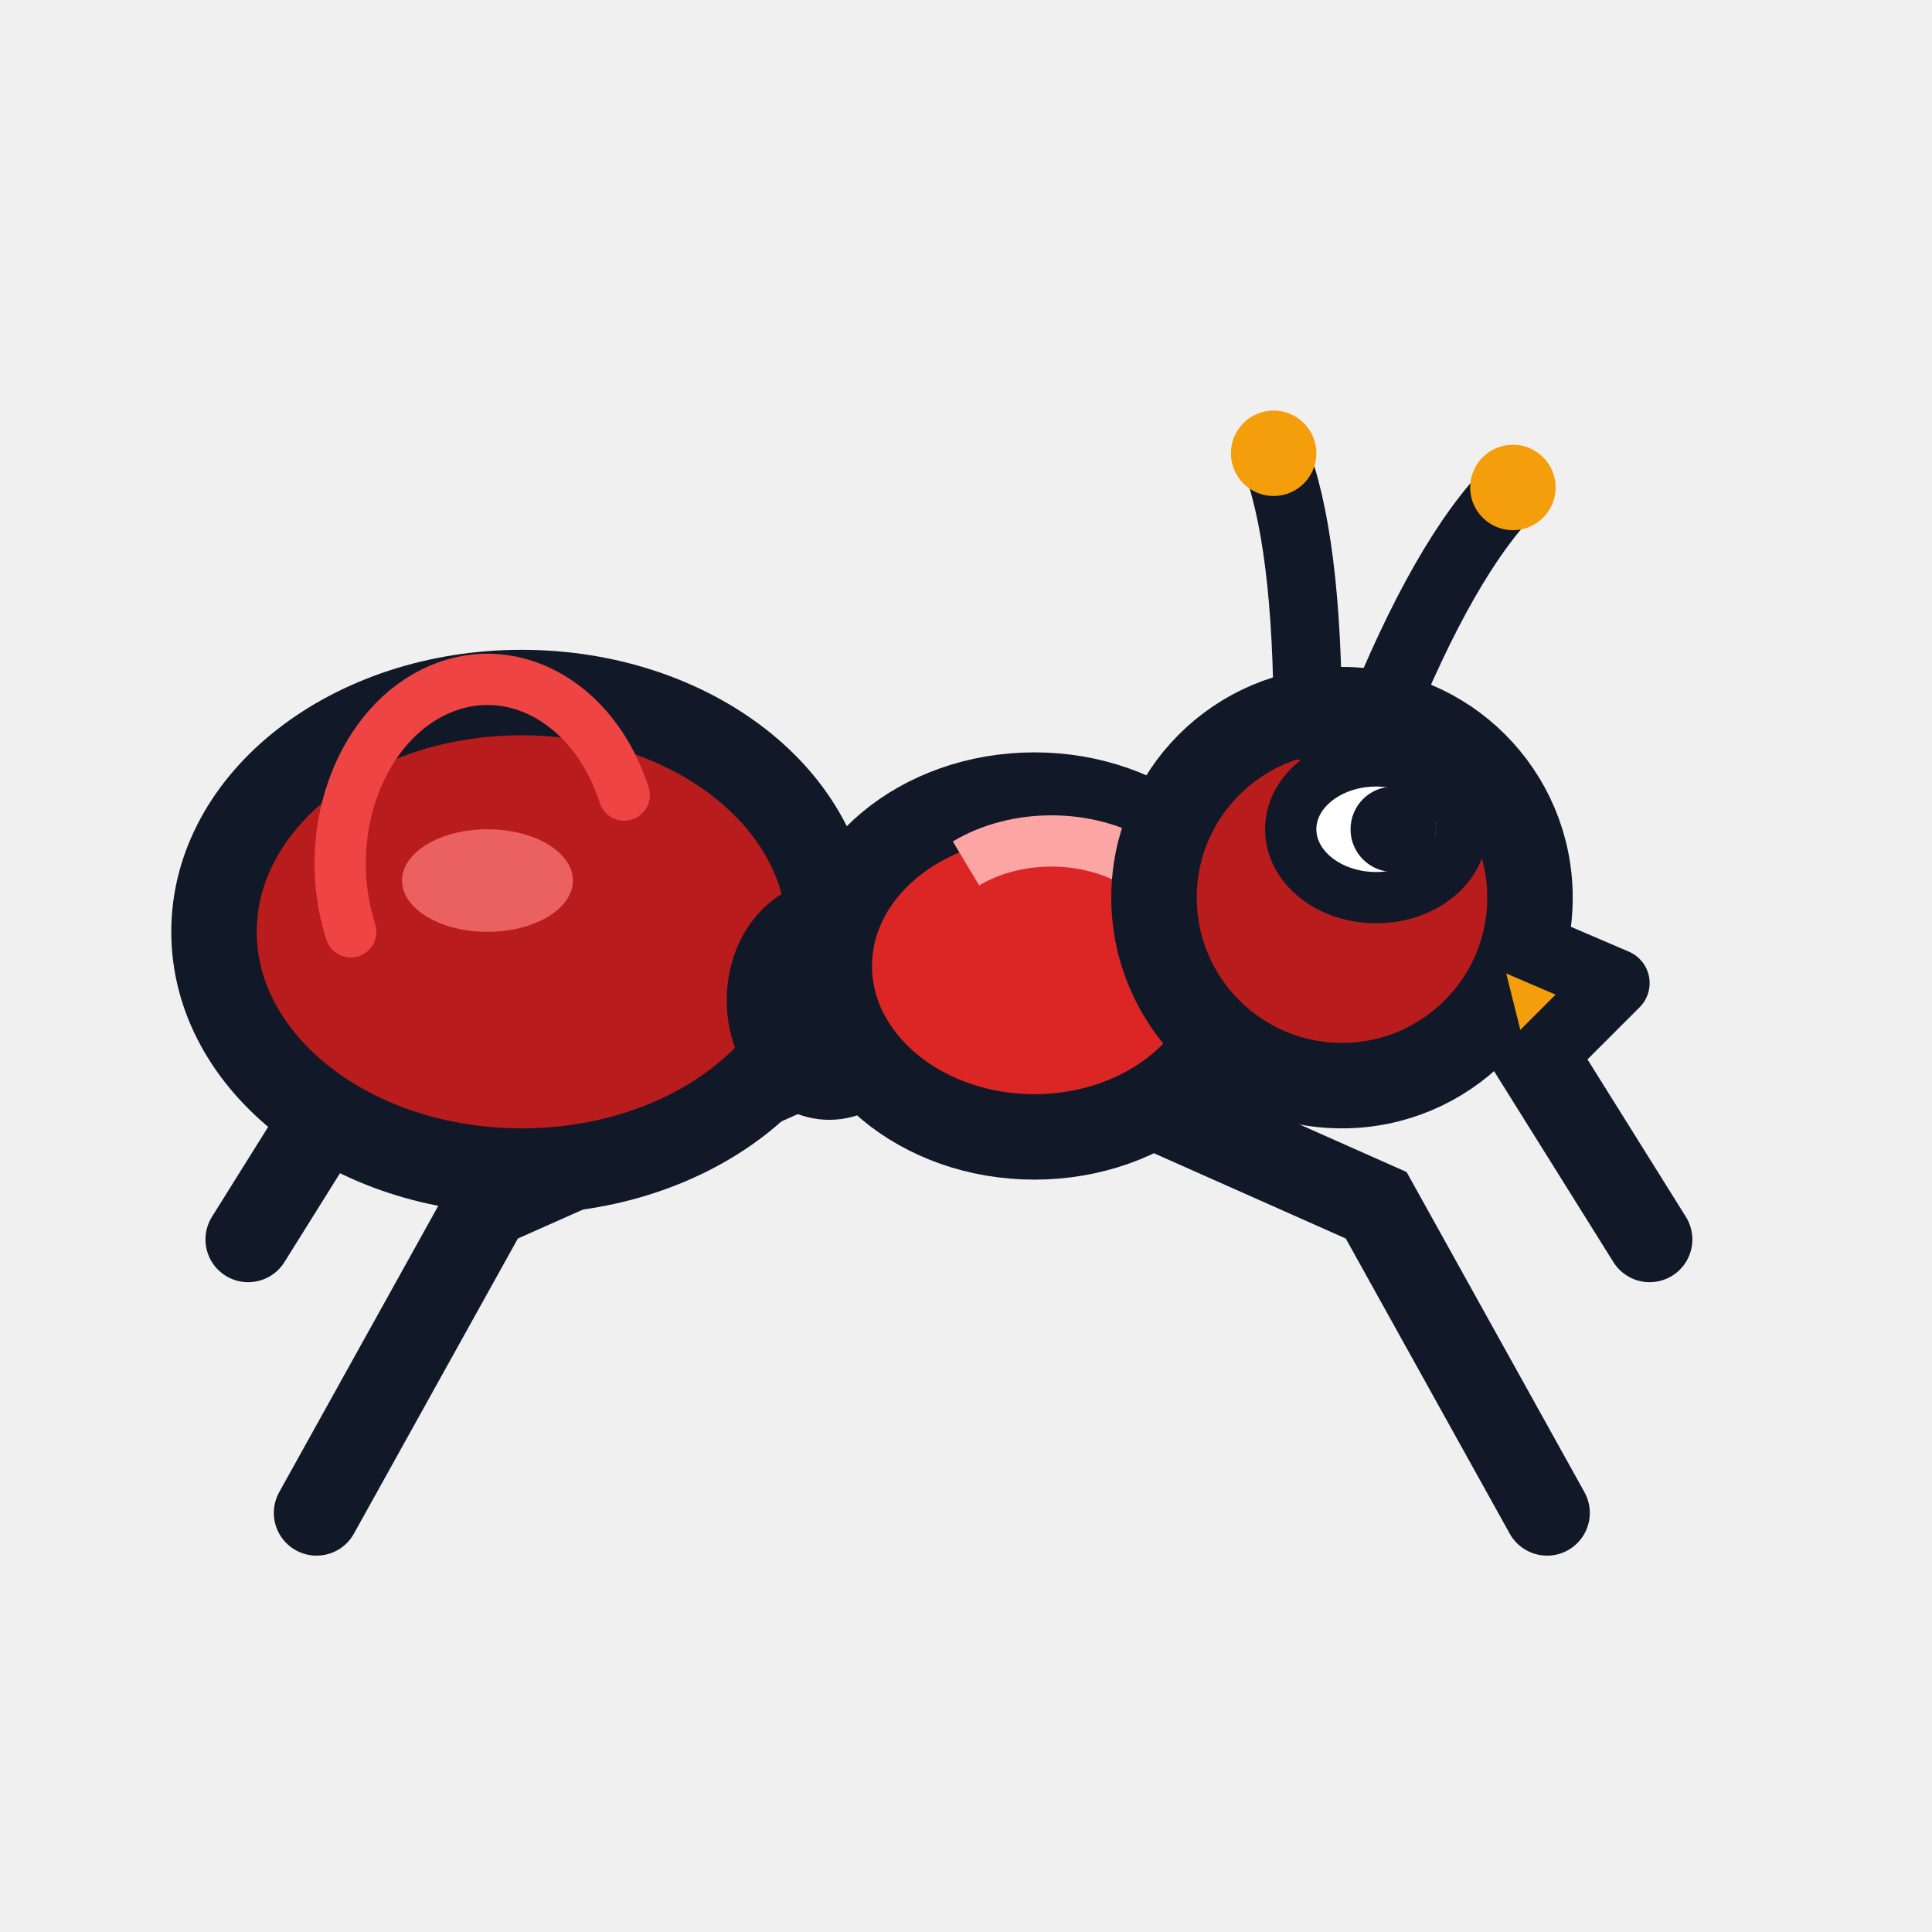
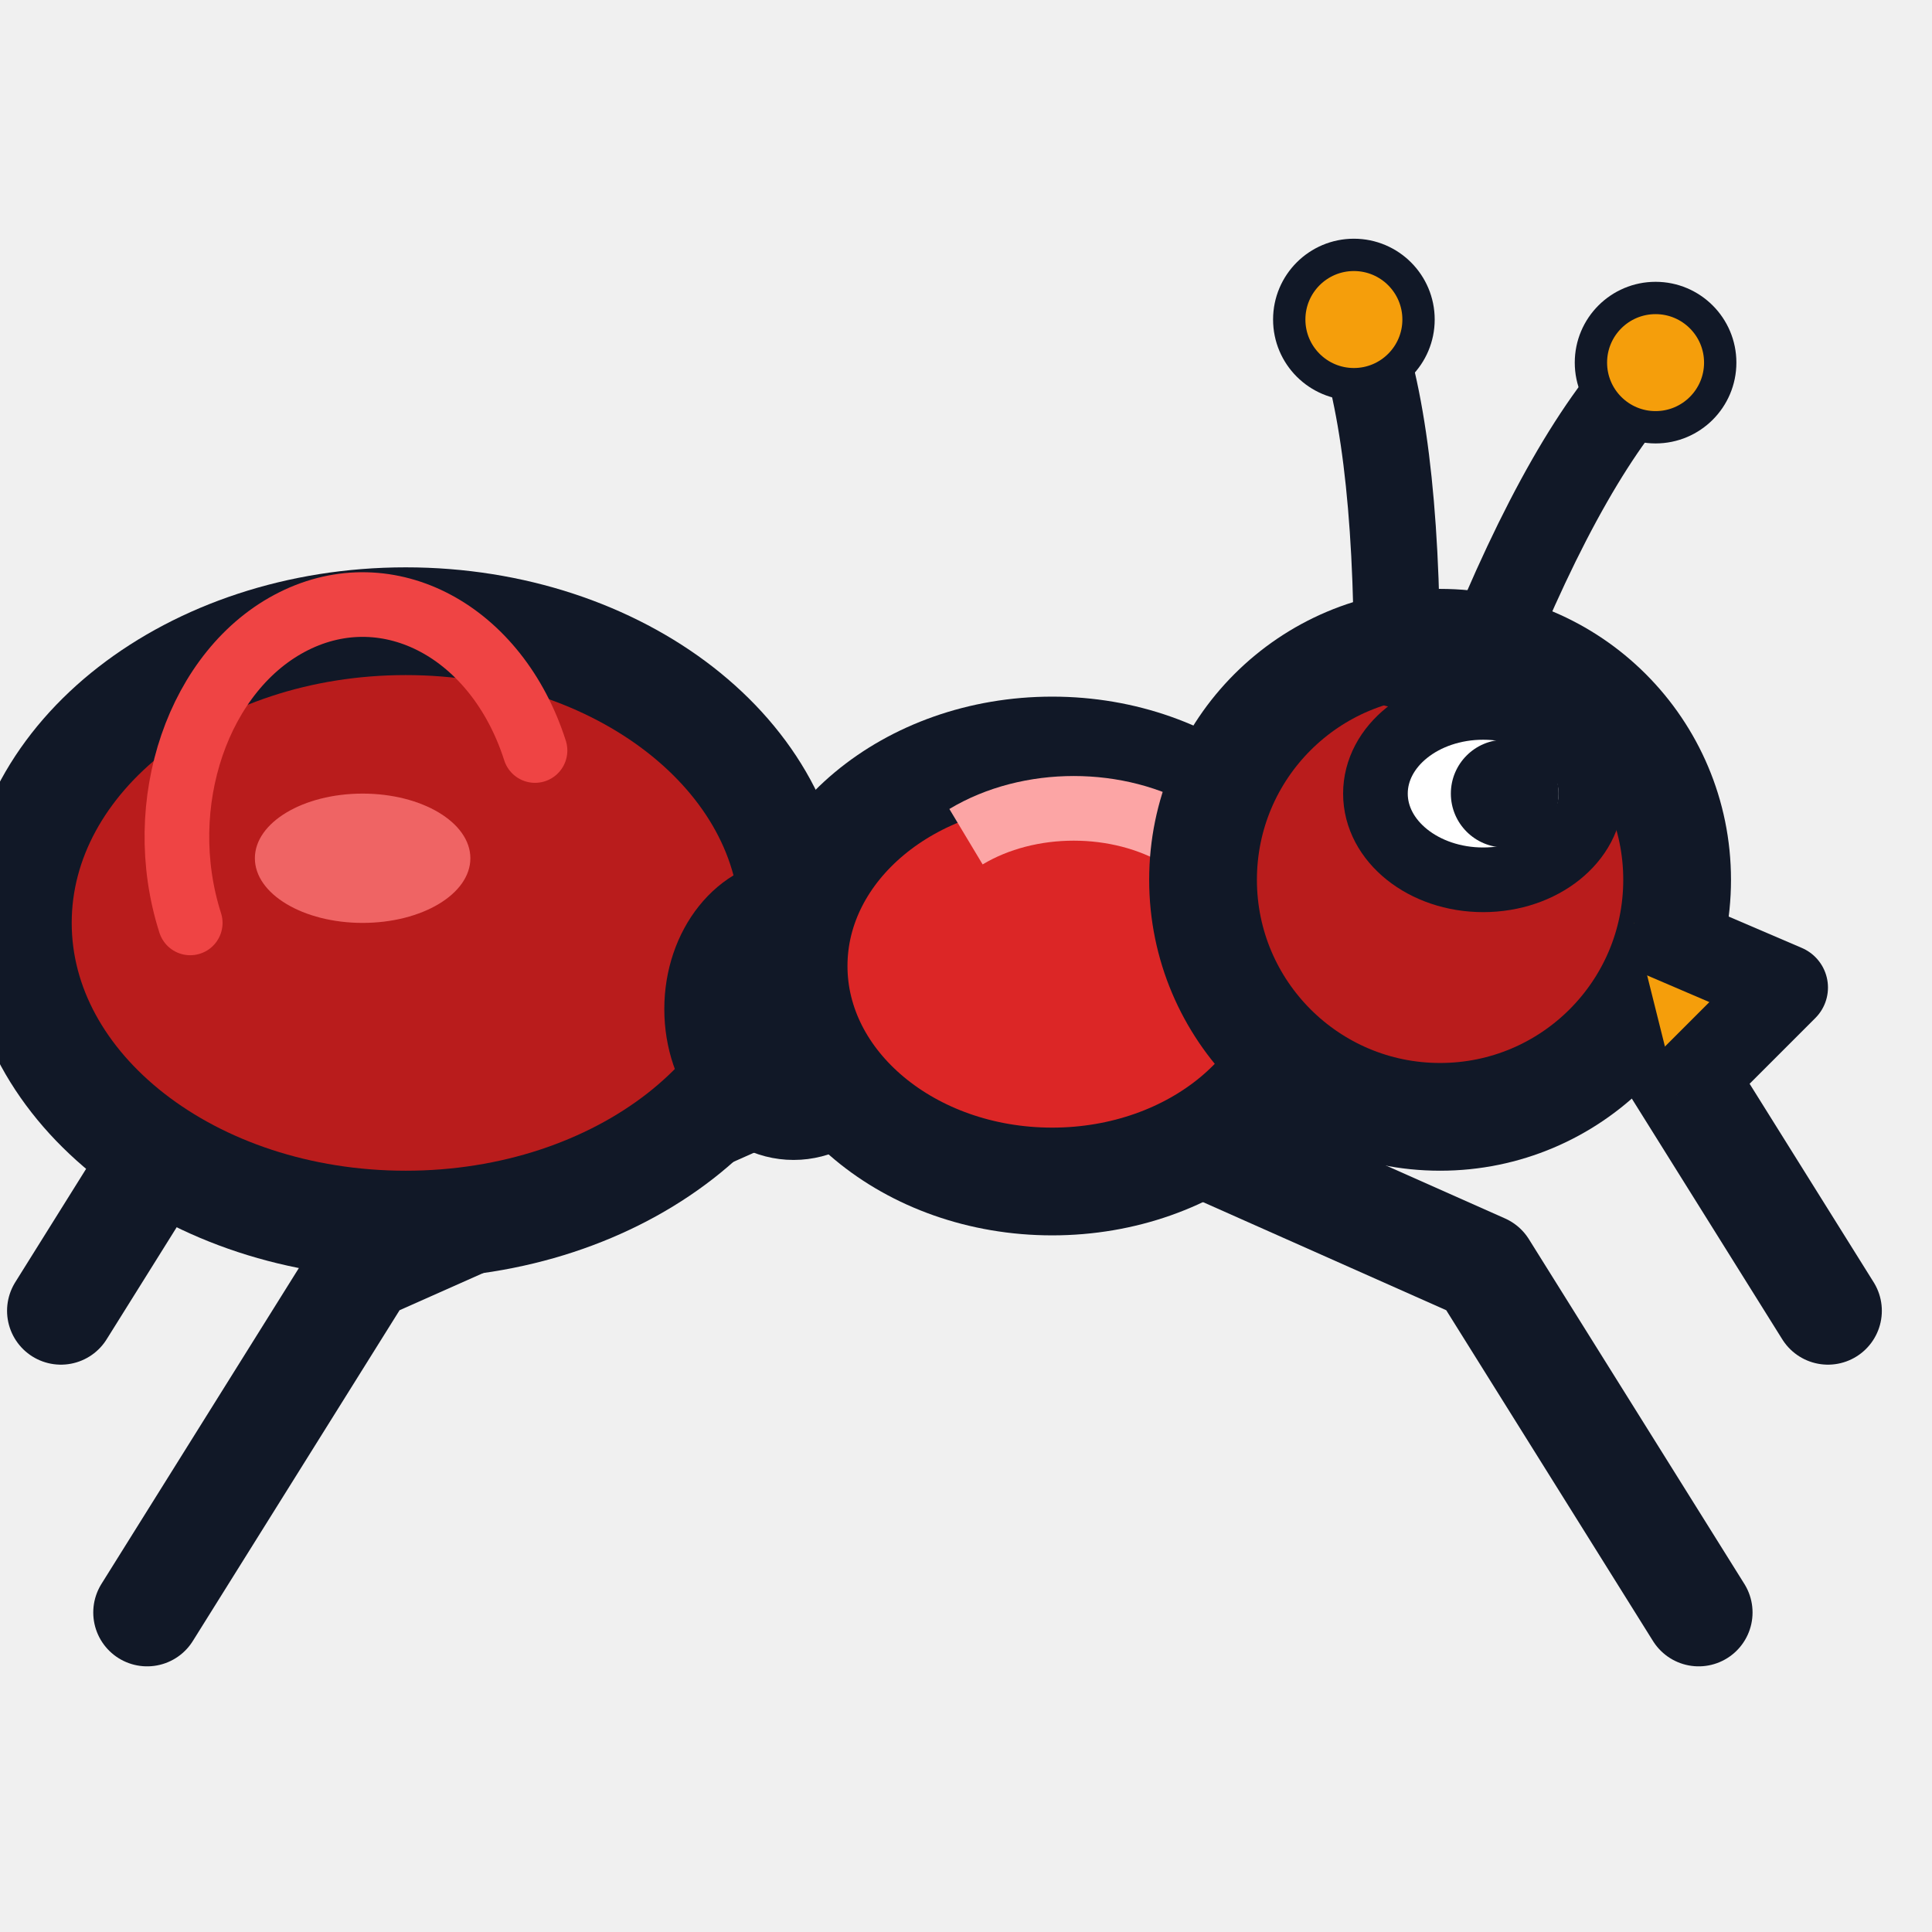
<svg xmlns="http://www.w3.org/2000/svg" width="200" height="200" viewBox="-65 -65 130 130" fill="none">
-   <g transform="translate(0, 0.00) scale(1.15)">
-     <path d="M -10 6 L -28 14 L -38 32" stroke="#111827" stroke-width="5" stroke-linecap="round" fill="none" />
-     <path d="M -6 6 L -32 0 L -42 16" stroke="#111827" stroke-width="5" stroke-linecap="round" fill="none" />
-     <path d="M -2 6 L -26 -12 L -34 4" stroke="#111827" stroke-width="5" stroke-linecap="round" fill="none" />
-     <path d="M 6 6 L 24 14 L 34 32" stroke="#111827" stroke-width="5" stroke-linecap="round" fill="none" />
-     <path d="M 10 6 L 30 0 L 40 16" stroke="#111827" stroke-width="5" stroke-linecap="round" fill="none" />
-     <path d="M 12 6 L 26 -12 L 34 4" stroke="#111827" stroke-width="5" stroke-linecap="round" fill="none" />
+   <g transform="translate(0, 0.00) scale(1.45)">
+     <path d="M -10 6 L -28 14 L -38 30.00" stroke="#111827" stroke-width="5" stroke-linecap="round" stroke-linejoin="round" fill="none" />
+     <path d="M -6 6 L -32 0 L -42 16.00" stroke="#111827" stroke-width="5" stroke-linecap="round" stroke-linejoin="round" fill="none" />
+     <path d="M -2 6 L -26 -12 L -34 4.00" stroke="#111827" stroke-width="5" stroke-linecap="round" stroke-linejoin="round" fill="none" />
+     <path d="M 6 6 L 24 14 L 34 30.00" stroke="#111827" stroke-width="5" stroke-linecap="round" stroke-linejoin="round" fill="none" />
+     <path d="M 10 6 L 30 0 L 40 16.00" stroke="#111827" stroke-width="5" stroke-linecap="round" stroke-linejoin="round" fill="none" />
+     <path d="M 12 6 L 26 -12 L 34 4.00" stroke="#111827" stroke-width="5" stroke-linecap="round" stroke-linejoin="round" fill="none" />
    <ellipse cx="-26" cy="-2" rx="18" ry="14" fill="#B91C1C" stroke="#111827" stroke-width="5" />
    <path d="M -36 -2 A 8 10 0 0 1 -20 -10" stroke="#EF4444" stroke-width="3" fill="none" stroke-linecap="round" />
-     <ellipse cx="-28" cy="-5" rx="5" ry="3" fill="#F87171" opacity="0.8" />
+     <ellipse cx="-28" cy="-5" rx="5" ry="3" fill="#F87171" opacity="0.85" />
    <ellipse cx="-8" cy="2" rx="4" ry="5" fill="#7F1D1D" stroke="#111827" stroke-width="4" />
    <ellipse cx="4" cy="0" rx="12" ry="10" fill="#DC2626" stroke="#111827" stroke-width="5" />
    <path d="M 0 -6 A 8 6 0 0 1 10 -6" stroke="#FCA5A5" stroke-width="3" fill="none" />
    <circle cx="22" cy="-4" r="11" fill="#B91C1C" stroke="#111827" stroke-width="5" />
    <ellipse cx="24" cy="-8" rx="5" ry="4" fill="#FFFFFF" stroke="#111827" stroke-width="3" />
    <circle cx="25" cy="-8" r="2.5" fill="#111827" />
    <path d="M 31 -2 L 38 1 L 33 6" stroke="#111827" stroke-width="4" fill="#F59E0B" stroke-linejoin="round" />
    <path d="M 24 -14 Q 28 -24 32.00 -28" stroke="#111827" stroke-width="4" stroke-linecap="round" fill="none" />
-     <circle cx="32.00" cy="-28" r="2.5" fill="#F59E0B" />
+     <circle cx="32.00" cy="-28" r="3" fill="#F59E0B" stroke="#111827" stroke-width="1.5" />
    <path d="M 20 -14 Q 20 -25 18.00 -30" stroke="#111827" stroke-width="4" stroke-linecap="round" fill="none" />
-     <circle cx="18.00" cy="-30" r="2.5" fill="#F59E0B" />
+     <circle cx="18.00" cy="-30" r="3" fill="#F59E0B" stroke="#111827" stroke-width="1.5" />
  </g>
</svg>
